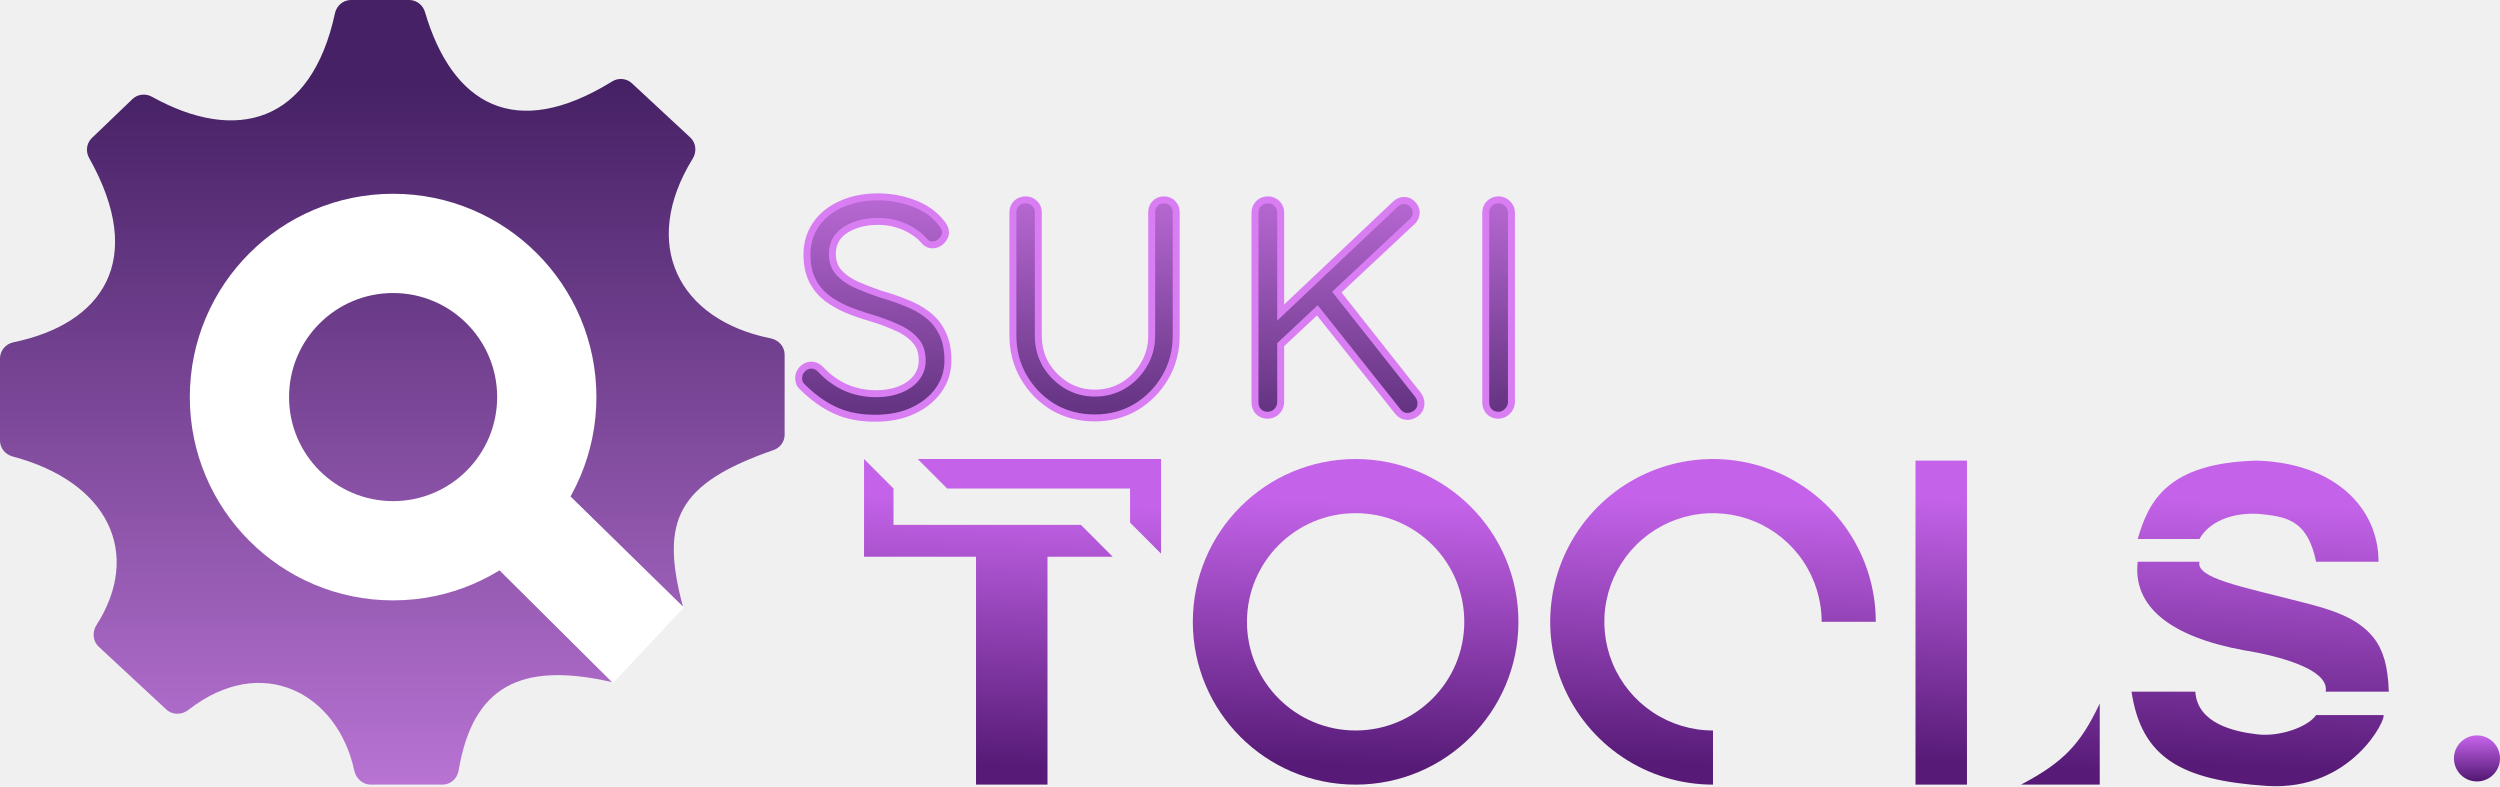
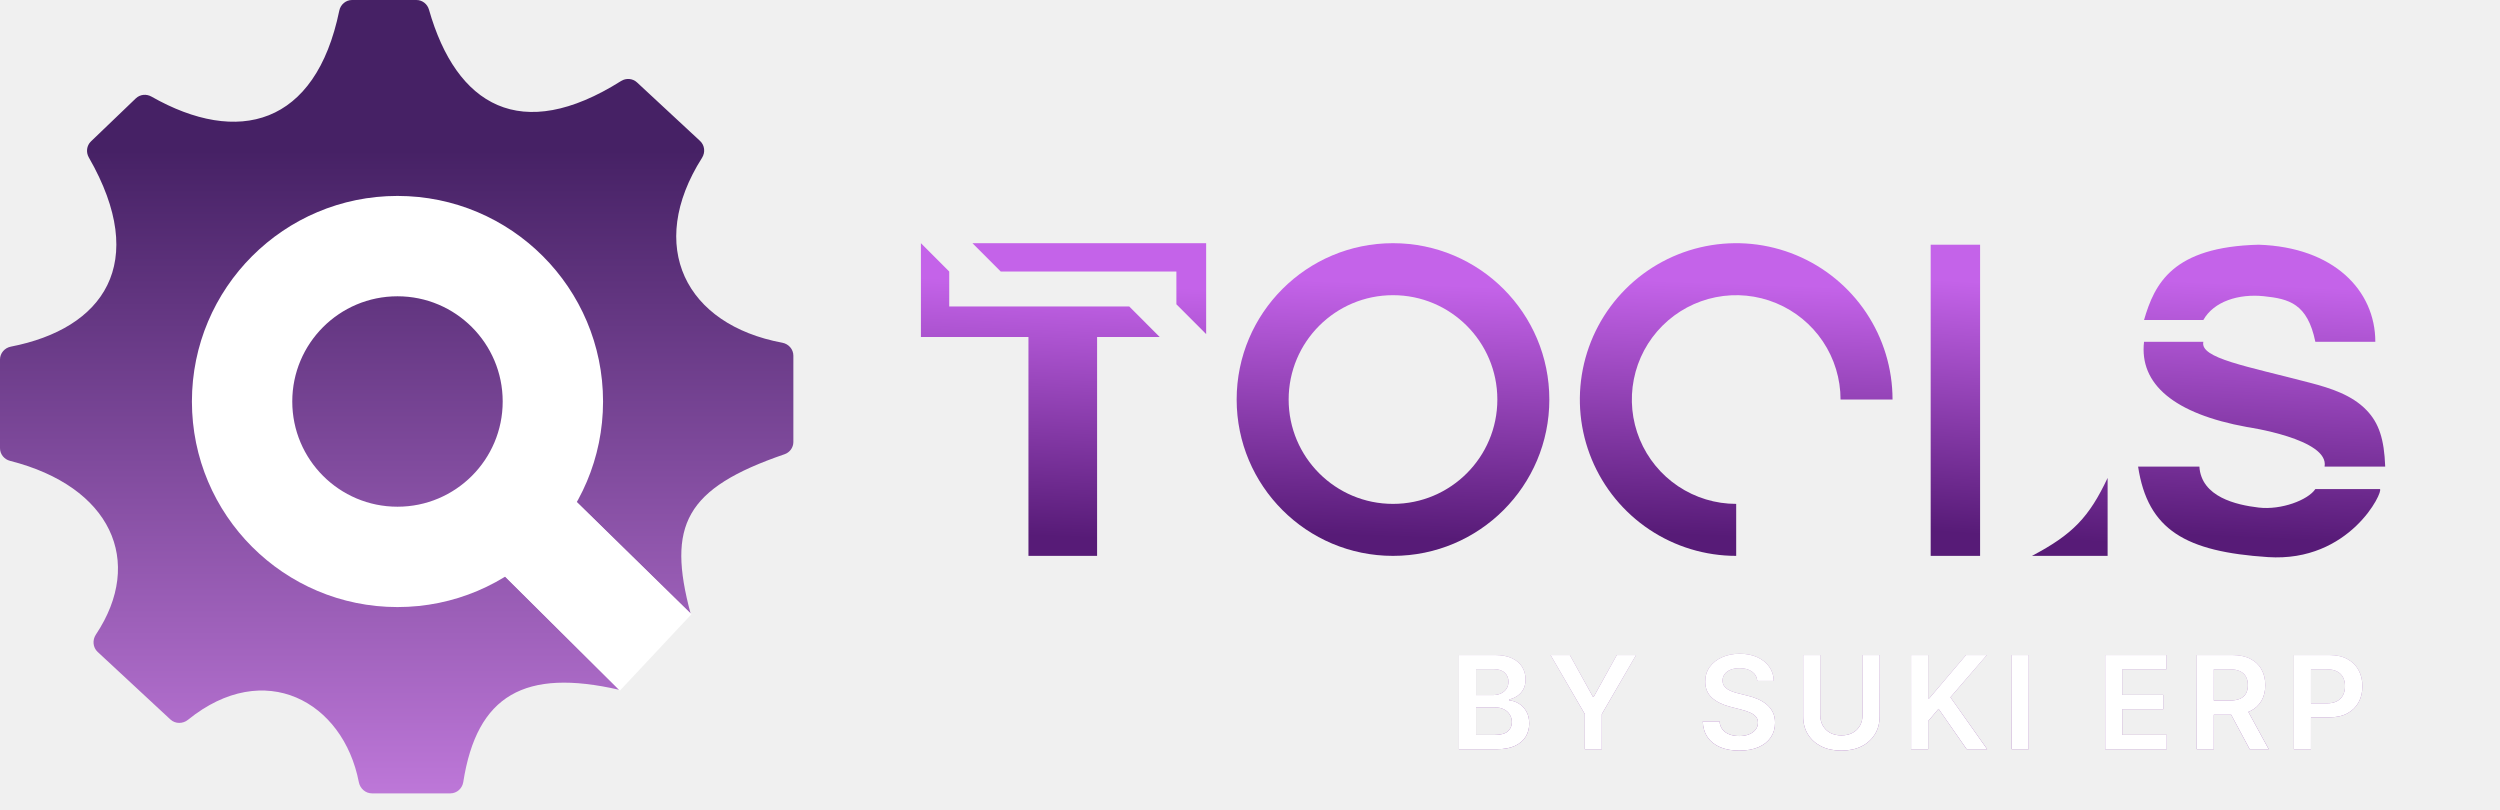
- <svg xmlns="http://www.w3.org/2000/svg" width="1574" height="495" viewBox="0 0 1574 495" fill="none">
-   <circle cx="1559.5" cy="477.5" r="14.5" fill="url(#paint0_linear_1391_125)" />
-   <path d="M956 391.5C956 448.109 910.109 494 853.5 494C796.891 494 751 448.109 751 391.5C751 334.891 796.891 289 853.5 289C910.109 289 956 334.891 956 391.5ZM785.087 391.5C785.087 429.283 815.717 459.913 853.5 459.913C891.283 459.913 921.913 429.283 921.913 391.5C921.913 353.717 891.283 323.087 853.5 323.087C815.717 323.087 785.087 353.717 785.087 391.5Z" fill="url(#paint1_linear_1391_125)" />
-   <path d="M1181 391.5C1181 371.227 1174.99 351.41 1163.73 334.554C1152.46 317.698 1136.45 304.56 1117.73 296.802C1099 289.044 1078.39 287.015 1058.5 290.97C1038.62 294.924 1020.36 304.687 1006.02 319.022C991.687 333.356 981.924 351.62 977.97 371.503C974.015 391.386 976.044 411.996 983.802 430.725C991.56 449.454 1004.7 465.463 1021.55 476.726C1038.41 487.988 1058.23 494 1078.5 494L1078.5 459.913C1064.97 459.913 1051.74 455.901 1040.49 448.383C1029.24 440.866 1020.47 430.181 1015.29 417.681C1010.12 405.18 1008.76 391.424 1011.4 378.153C1014.04 364.882 1020.56 352.692 1030.12 343.125C1039.69 333.557 1051.88 327.041 1065.15 324.401C1078.42 321.762 1092.18 323.117 1104.68 328.295C1117.18 333.473 1127.87 342.241 1135.38 353.492C1142.9 364.742 1146.91 377.969 1146.91 391.5H1181Z" fill="url(#paint2_linear_1391_125)" />
-   <path d="M587.05 247.5C579.45 247.6 572.85 246.4 567.25 243.9C561.65 241.4 556.3 237.65 551.2 232.65C550.7 232.25 550.25 231.75 549.85 231.15C549.55 230.55 549.4 229.85 549.4 229.05C549.4 227.85 549.85 226.75 550.75 225.75C551.75 224.75 552.85 224.25 554.05 224.25C555.25 224.25 556.35 224.75 557.35 225.75C561.25 229.95 565.65 233.15 570.55 235.35C575.55 237.55 580.9 238.65 586.6 238.65C591.4 238.65 595.65 237.9 599.35 236.4C603.15 234.9 606.15 232.75 608.35 229.95C610.55 227.15 611.65 223.9 611.65 220.2C611.65 215.6 610.4 211.9 607.9 209.1C605.4 206.2 602.1 203.85 598 202.05C593.9 200.15 589.35 198.45 584.35 196.95C580.25 195.75 576.35 194.4 572.65 192.9C568.95 191.3 565.65 189.4 562.75 187.2C559.85 184.9 557.6 182.1 556 178.8C554.4 175.5 553.6 171.5 553.6 166.8C553.6 161.5 555 156.8 557.8 152.7C560.6 148.6 564.55 145.4 569.65 143.1C574.85 140.7 580.85 139.5 587.65 139.5C593.55 139.5 599.2 140.5 604.6 142.5C610.1 144.5 614.45 147.45 617.65 151.35C619.15 152.95 619.9 154.4 619.9 155.7C619.9 156.7 619.4 157.7 618.4 158.7C617.4 159.7 616.3 160.2 615.1 160.2C614.1 160.2 613.25 159.85 612.55 159.15C610.85 157.05 608.7 155.2 606.1 153.6C603.5 151.9 600.6 150.6 597.4 149.7C594.3 148.8 591.05 148.35 587.65 148.35C582.95 148.35 578.7 149.1 574.9 150.6C571.2 152 568.25 154.05 566.05 156.75C563.95 159.45 562.9 162.7 562.9 166.5C562.9 170.7 564.1 174.15 566.5 176.85C568.9 179.55 572.05 181.8 575.95 183.6C579.85 185.3 584 186.9 588.4 188.4C592.7 189.6 596.8 191 600.7 192.6C604.7 194.1 608.2 196 611.2 198.3C614.3 200.6 616.7 203.5 618.4 207C620.2 210.5 621.1 214.9 621.1 220.2C621.1 225.3 619.65 229.9 616.75 234C613.85 238.1 609.85 241.35 604.75 243.75C599.75 246.15 593.85 247.4 587.05 247.5ZM731.579 141C732.979 141 734.079 141.45 734.879 142.35C735.679 143.15 736.079 144.2 736.079 145.5V207.6C736.079 215 734.329 221.7 730.829 227.7C727.329 233.7 722.629 238.5 716.729 242.1C710.829 245.6 704.179 247.35 696.779 247.35C689.379 247.35 682.679 245.6 676.679 242.1C670.779 238.5 666.079 233.7 662.579 227.7C659.079 221.7 657.329 215 657.329 207.6V145.5C657.329 144.2 657.729 143.15 658.529 142.35C659.429 141.45 660.629 141 662.129 141C663.329 141 664.379 141.45 665.279 142.35C666.179 143.15 666.629 144.2 666.629 145.5V207.6C666.629 213.4 667.979 218.6 670.679 223.2C673.479 227.8 677.179 231.5 681.779 234.3C686.379 237 691.379 238.35 696.779 238.35C702.379 238.35 707.479 237 712.079 234.3C716.679 231.5 720.329 227.8 723.029 223.2C725.829 218.6 727.229 213.4 727.229 207.6V145.5C727.229 144.2 727.629 143.15 728.429 142.35C729.229 141.45 730.279 141 731.579 141ZM854.262 246.6C852.962 246.6 851.862 246.05 850.962 244.95L808.362 191.4L815.412 184.35L858.312 238.65C859.012 239.65 859.362 240.7 859.362 241.8C859.362 243.4 858.762 244.6 857.562 245.4C856.462 246.2 855.362 246.6 854.262 246.6ZM852.612 141.3C853.812 141.3 854.812 141.75 855.612 142.65C856.512 143.55 856.962 144.55 856.962 145.65C856.962 146.85 856.512 147.9 855.612 148.8L787.512 212.55L786.312 202.35L849.312 142.8C850.312 141.8 851.412 141.3 852.612 141.3ZM783.912 246C782.512 246 781.362 245.55 780.462 244.65C779.662 243.75 779.262 242.65 779.262 241.35V145.65C779.262 144.35 779.712 143.25 780.612 142.35C781.512 141.45 782.662 141 784.062 141C785.362 141 786.462 141.45 787.362 142.35C788.262 143.25 788.712 144.35 788.712 145.65V241.35C788.612 242.65 788.112 243.75 787.212 244.65C786.312 245.55 785.212 246 783.912 246ZM904.933 241.35C904.833 242.65 904.283 243.75 903.283 244.65C902.383 245.55 901.333 246 900.133 246C898.733 246 897.583 245.55 896.683 244.65C895.883 243.75 895.483 242.65 895.483 241.35V145.65C895.483 144.35 895.933 143.25 896.833 142.35C897.733 141.45 898.883 141 900.283 141C901.483 141 902.533 141.45 903.433 142.35C904.433 143.25 904.933 144.35 904.933 145.65V241.35Z" fill="url(#paint_suki_purple)" stroke="#d97df3" stroke-width="7" stroke-linejoin="round" paint-order="stroke fill" transform="translate(727,193) scale(1.25) translate(-727,-193)" />
-   <path d="M1238.4 290H1206V494H1238.4V290Z" fill="url(#paint3_linear_1391_125)" />
-   <path d="M1322 494H1272.4C1299.17 479.91 1309.87 468.627 1322 442.9V494Z" fill="url(#paint4_linear_1391_125)" />
-   <path d="M1497.52 353.65H1458.21C1453.02 328.537 1440.93 325.506 1424.51 323.774C1408.1 322.042 1391.67 327.087 1384.77 339.361H1345.89C1352.8 315.547 1364.57 291.387 1421.06 290C1470.16 291.591 1497.52 319.877 1497.52 353.65Z" fill="url(#paint5_linear_1391_125)" />
-   <path d="M1384.77 353.65H1345.89C1342.69 381.486 1365.76 400.847 1413.28 409.507C1413.28 409.507 1467.55 417.345 1464.26 435.486H1504C1503.44 419.462 1500.61 409.475 1494.5 401.629C1484.29 388.527 1467 383.684 1450.92 379.527C1410.98 369.201 1382.43 364.077 1384.77 353.65Z" fill="url(#paint6_linear_1391_125)" />
-   <path d="M1500.54 450.208H1458.21C1453.32 457.47 1435.74 464.064 1421.06 462.332C1406.37 460.6 1383.47 455.404 1382.18 435.486H1342C1348.33 477.159 1373.3 491.25 1427.1 494.807C1480.91 498.364 1503.03 451.636 1500.54 450.208Z" fill="url(#paint7_linear_1391_125)" />
-   <path d="M731 289H577.784L596.341 307.593H711.491V329.047L731 348.593V289Z" fill="url(#paint8_linear_1391_125)" />
-   <path d="M544 289L562.557 307.593V330.477H625.366H680.562L700.547 350.5H659.5V494H625.366H614.5V350.5H544V289Z" fill="url(#paint9_linear_1391_125)" />
-   <path d="M385.5 429.5L314.5 359C331.878 340.645 341.622 330.855 359 312.5L430 382C415.412 327.562 426.331 304.455 487.107 283.32C491.195 281.899 494 278.071 494 273.743V223.255C494 218.243 490.256 214.047 485.342 213.06C426.852 201.318 402.928 153.742 436.163 99.817C438.791 95.554 438.261 89.957 434.592 86.549L397.814 52.399C394.409 49.237 389.28 48.869 385.328 51.314C324.265 89.097 284.74 65.862 267.552 7.551C266.255 3.15 262.281 0 257.692 0H220.954C216.073 0 211.935 3.552 210.904 8.323C195.872 77.904 148.489 90.29 95.692 60.927C91.708 58.712 86.702 59.205 83.412 62.361L57.833 86.903C54.431 90.168 53.802 95.358 56.116 99.466C92.506 164.075 64.368 203.924 8.5 215.49C3.651 216.494 0 220.664 0 225.615V277.404C0 282.125 3.331 286.172 7.894 287.383C68.754 303.546 89.392 348.763 60.736 393.544C57.957 397.885 58.384 403.678 62.162 407.186L104.718 446.703C108.546 450.257 114.457 450.196 118.574 446.983C165.171 410.623 212.68 436.773 223.057 485.194C224.122 490.161 228.335 494 233.416 494H278.599C283.673 494 287.909 490.167 288.748 485.162C297.633 432.201 327.604 416.212 385.5 429.5Z" fill="url(#paint10_linear_1391_125)" />
-   <path d="M375.5 250C375.5 320.692 318.192 378 247.5 378C176.808 378 119.5 320.692 119.5 250C119.5 179.308 176.808 122 247.5 122C318.192 122 375.5 179.308 375.5 250ZM181.987 250C181.987 286.182 211.318 315.513 247.5 315.513C283.682 315.513 313.013 286.182 313.013 250C313.013 213.818 283.682 184.487 247.5 184.487C211.318 184.487 181.987 213.818 181.987 250Z" fill="white" />
-   <path d="M386 430L314 358.5L358.5 312L430.5 382.5L386 430Z" fill="white" />
+ <svg xmlns="http://www.w3.org/2000/svg" width="1960" height="635" viewBox="0 0 1960 635" fill="none">
+   <g transform="translate(-120 0) translate(1635 547.5) scale(1.45) translate(-1635 -547.5)">
+     <path d="M1379.02 574.996V524.087H1398.51C1402.19 524.087 1405.25 524.667 1407.68 525.827C1410.14 526.971 1411.97 528.537 1413.18 530.525C1414.4 532.514 1415.02 534.768 1415.02 537.287C1415.02 539.358 1414.62 541.131 1413.82 542.606C1413.03 544.065 1411.96 545.249 1410.62 546.161C1409.27 547.072 1407.77 547.727 1406.12 548.125V548.622C1407.92 548.721 1409.65 549.276 1411.31 550.287C1412.99 551.282 1414.35 552.69 1415.41 554.513C1416.47 556.336 1417 558.54 1417 561.125C1417 563.76 1416.37 566.13 1415.09 568.235C1413.81 570.323 1411.89 571.972 1409.32 573.181C1406.75 574.391 1403.52 574.996 1399.63 574.996H1379.02ZM1388.24 567.29H1398.16C1401.51 567.29 1403.92 566.652 1405.4 565.376C1406.89 564.083 1407.63 562.426 1407.63 560.404C1407.63 558.896 1407.26 557.538 1406.51 556.328C1405.77 555.101 1404.71 554.14 1403.33 553.444C1401.96 552.732 1400.32 552.375 1398.41 552.375H1388.24V567.29ZM1388.24 545.738H1397.37C1398.96 545.738 1400.39 545.448 1401.67 544.868C1402.94 544.272 1403.95 543.435 1404.67 542.358C1405.42 541.264 1405.79 539.971 1405.79 538.48C1405.79 536.508 1405.1 534.884 1403.71 533.608C1402.33 532.332 1400.28 531.694 1397.57 531.694H1388.24V545.738ZM1428.55 524.087H1438.96L1451.42 546.608H1451.91L1464.37 524.087H1474.78L1456.26 556.005V574.996H1447.07V556.005L1428.55 524.087ZM1540.34 538.082C1540.11 535.911 1539.13 534.221 1537.41 533.011C1535.7 531.801 1533.48 531.196 1530.75 531.196C1528.83 531.196 1527.18 531.486 1525.8 532.066C1524.43 532.646 1523.37 533.434 1522.65 534.428C1521.92 535.422 1521.54 536.557 1521.53 537.833C1521.53 538.894 1521.77 539.814 1522.25 540.593C1522.75 541.372 1523.42 542.034 1524.26 542.581C1525.11 543.112 1526.04 543.559 1527.07 543.924C1528.1 544.288 1529.13 544.595 1530.18 544.843L1534.95 546.037C1536.87 546.484 1538.72 547.089 1540.49 547.851C1542.28 548.614 1543.88 549.575 1545.29 550.735C1546.72 551.895 1547.84 553.295 1548.67 554.936C1549.5 556.576 1549.91 558.499 1549.91 560.703C1549.91 563.686 1549.15 566.312 1547.63 568.583C1546.1 570.837 1543.9 572.601 1541.02 573.877C1538.15 575.137 1534.68 575.767 1530.6 575.767C1526.64 575.767 1523.2 575.154 1520.28 573.927C1517.38 572.701 1515.11 570.911 1513.47 568.558C1511.85 566.205 1510.97 563.338 1510.84 559.957H1519.91C1520.04 561.73 1520.59 563.205 1521.55 564.382C1522.51 565.558 1523.76 566.437 1525.31 567.017C1526.86 567.597 1528.6 567.887 1530.53 567.887C1532.53 567.887 1534.29 567.588 1535.8 566.992C1537.32 566.379 1538.51 565.533 1539.38 564.456C1540.24 563.363 1540.68 562.087 1540.69 560.628C1540.68 559.302 1540.29 558.209 1539.52 557.347C1538.76 556.469 1537.69 555.739 1536.32 555.159C1534.96 554.563 1533.37 554.033 1531.54 553.569L1525.75 552.077C1521.56 551 1518.25 549.368 1515.81 547.18C1513.39 544.976 1512.18 542.051 1512.18 538.405C1512.18 535.406 1512.99 532.779 1514.62 530.525C1516.26 528.271 1518.49 526.523 1521.3 525.28C1524.12 524.021 1527.31 523.391 1530.87 523.391C1534.49 523.391 1537.65 524.021 1540.37 525.28C1543.1 526.523 1545.25 528.255 1546.81 530.475C1548.37 532.68 1549.17 535.215 1549.22 538.082H1540.34ZM1597.23 524.087H1606.45V557.347C1606.45 560.993 1605.59 564.199 1603.87 566.967C1602.16 569.734 1599.76 571.897 1596.66 573.455C1593.56 574.996 1589.94 575.767 1585.79 575.767C1581.63 575.767 1578 574.996 1574.91 573.455C1571.81 571.897 1569.4 569.734 1567.7 566.967C1565.99 564.199 1565.14 560.993 1565.14 557.347V524.087H1574.36V556.576C1574.36 558.698 1574.82 560.587 1575.75 562.244C1576.7 563.901 1578.02 565.202 1579.73 566.147C1581.44 567.075 1583.46 567.539 1585.79 567.539C1588.13 567.539 1590.15 567.075 1591.86 566.147C1593.58 565.202 1594.91 563.901 1595.84 562.244C1596.76 560.587 1597.23 558.698 1597.23 556.576V524.087ZM1623.47 574.996V524.087H1632.7V547.478H1633.32L1653.18 524.087H1664.44L1644.75 546.931L1664.61 574.996H1653.53L1638.34 553.171L1632.7 559.833V574.996H1623.47ZM1687.07 524.087V574.996H1677.85V524.087H1687.07ZM1728.42 574.996V524.087H1761.53V531.818H1737.64V545.639H1759.82V553.37H1737.64V567.265H1761.73V574.996H1728.42ZM1777.94 574.996V524.087H1797.03C1800.94 524.087 1804.22 524.766 1806.87 526.125C1809.54 527.484 1811.56 529.39 1812.91 531.843C1814.29 534.279 1814.98 537.121 1814.98 540.369C1814.98 543.634 1814.28 546.467 1812.89 548.87C1811.51 551.257 1809.48 553.105 1806.8 554.414C1804.11 555.706 1800.82 556.353 1796.91 556.353H1783.31V548.696H1795.66C1797.95 548.696 1799.82 548.382 1801.28 547.752C1802.74 547.105 1803.82 546.169 1804.51 544.943C1805.23 543.7 1805.58 542.175 1805.58 540.369C1805.58 538.563 1805.23 537.021 1804.51 535.745C1803.8 534.453 1802.71 533.475 1801.26 532.812C1799.8 532.133 1797.92 531.793 1795.61 531.793H1787.16V574.996H1777.94ZM1804.24 551.928L1816.84 574.996H1806.55L1794.17 551.928H1804.24ZM1830.47 574.996V524.087H1849.56C1853.47 524.087 1856.75 524.816 1859.4 526.275C1862.07 527.733 1864.08 529.738 1865.44 532.29C1866.82 534.826 1867.5 537.709 1867.5 540.941C1867.5 544.205 1866.82 547.105 1865.44 549.641C1864.07 552.176 1862.04 554.173 1859.35 555.632C1856.67 557.074 1853.36 557.794 1849.43 557.794H1836.78V550.213H1848.19C1850.48 550.213 1852.35 549.815 1853.81 549.02C1855.27 548.224 1856.34 547.13 1857.04 545.738C1857.75 544.346 1858.11 542.747 1858.11 540.941C1858.11 539.134 1857.75 537.543 1857.04 536.168C1856.34 534.792 1855.26 533.724 1853.78 532.961C1852.33 532.182 1850.44 531.793 1848.14 531.793H1839.69V574.996H1830.47Z" fill="url(#paint_theme_purple_0)" />
+     <path d="M1379.02 574.996V524.087H1398.51C1402.19 524.087 1405.25 524.667 1407.68 525.827C1410.14 526.971 1411.97 528.537 1413.18 530.525C1414.4 532.514 1415.02 534.768 1415.02 537.287C1415.02 539.358 1414.62 541.131 1413.82 542.606C1413.03 544.065 1411.96 545.249 1410.62 546.161C1409.27 547.072 1407.77 547.727 1406.12 548.125V548.622C1407.92 548.721 1409.65 549.276 1411.31 550.287C1412.99 551.282 1414.35 552.69 1415.41 554.513C1416.47 556.336 1417 558.54 1417 561.125C1417 563.76 1416.37 566.13 1415.09 568.235C1413.81 570.323 1411.89 571.972 1409.32 573.181C1406.75 574.391 1403.52 574.996 1399.63 574.996H1379.02ZM1388.24 567.29H1398.16C1401.51 567.29 1403.92 566.652 1405.4 565.376C1406.89 564.083 1407.63 562.426 1407.63 560.404C1407.63 558.896 1407.26 557.538 1406.51 556.328C1405.77 555.101 1404.71 554.14 1403.33 553.444C1401.96 552.732 1400.32 552.375 1398.41 552.375H1388.24V567.29ZM1388.24 545.738H1397.37C1398.96 545.738 1400.39 545.448 1401.67 544.868C1402.94 544.272 1403.95 543.435 1404.67 542.358C1405.42 541.264 1405.79 539.971 1405.79 538.48C1405.79 536.508 1405.1 534.884 1403.71 533.608C1402.33 532.332 1400.28 531.694 1397.57 531.694H1388.24V545.738ZM1428.55 524.087H1438.96L1451.42 546.608H1451.91L1464.37 524.087H1474.78L1456.26 556.005V574.996H1447.07V556.005L1428.55 524.087ZM1540.34 538.082C1540.11 535.911 1539.13 534.221 1537.41 533.011C1535.7 531.801 1533.48 531.196 1530.75 531.196C1528.83 531.196 1527.18 531.486 1525.8 532.066C1524.43 532.646 1523.37 533.434 1522.65 534.428C1521.92 535.422 1521.54 536.557 1521.53 537.833C1521.53 538.894 1521.77 539.814 1522.25 540.593C1522.75 541.372 1523.42 542.034 1524.26 542.581C1525.11 543.112 1526.04 543.559 1527.07 543.924C1528.1 544.288 1529.13 544.595 1530.18 544.843L1534.95 546.037C1536.87 546.484 1538.72 547.089 1540.49 547.851C1542.28 548.614 1543.88 549.575 1545.29 550.735C1546.72 551.895 1547.84 553.295 1548.67 554.936C1549.5 556.576 1549.91 558.499 1549.91 560.703C1549.91 563.686 1549.15 566.312 1547.63 568.583C1546.1 570.837 1543.9 572.601 1541.02 573.877C1538.15 575.137 1534.68 575.767 1530.6 575.767C1526.64 575.767 1523.2 575.154 1520.28 573.927C1517.38 572.701 1515.11 570.911 1513.47 568.558C1511.85 566.205 1510.97 563.338 1510.84 559.957H1519.91C1520.04 561.73 1520.59 563.205 1521.55 564.382C1522.51 565.558 1523.76 566.437 1525.31 567.017C1526.86 567.597 1528.6 567.887 1530.53 567.887C1532.53 567.887 1534.29 567.588 1535.8 566.992C1537.32 566.379 1538.51 565.533 1539.38 564.456C1540.24 563.363 1540.68 562.087 1540.69 560.628C1540.68 559.302 1540.29 558.209 1539.52 557.347C1538.76 556.469 1537.69 555.739 1536.32 555.159C1534.96 554.563 1533.37 554.033 1531.54 553.569L1525.75 552.077C1521.56 551 1518.25 549.368 1515.81 547.18C1513.39 544.976 1512.18 542.051 1512.18 538.405C1512.18 535.406 1512.99 532.779 1514.62 530.525C1516.26 528.271 1518.49 526.523 1521.3 525.28C1524.12 524.021 1527.31 523.391 1530.87 523.391C1534.49 523.391 1537.65 524.021 1540.37 525.28C1543.1 526.523 1545.25 528.255 1546.81 530.475C1548.37 532.68 1549.17 535.215 1549.22 538.082H1540.34ZM1597.23 524.087H1606.45V557.347C1606.45 560.993 1605.59 564.199 1603.87 566.967C1602.16 569.734 1599.76 571.897 1596.66 573.455C1593.56 574.996 1589.94 575.767 1585.79 575.767C1581.63 575.767 1578 574.996 1574.91 573.455C1571.81 571.897 1569.4 569.734 1567.7 566.967C1565.99 564.199 1565.14 560.993 1565.14 557.347V524.087H1574.36V556.576C1574.36 558.698 1574.82 560.587 1575.75 562.244C1576.7 563.901 1578.02 565.202 1579.73 566.147C1581.44 567.075 1583.46 567.539 1585.79 567.539C1588.13 567.539 1590.15 567.075 1591.86 566.147C1593.58 565.202 1594.91 563.901 1595.84 562.244C1596.76 560.587 1597.23 558.698 1597.23 556.576V524.087ZM1623.47 574.996V524.087H1632.7V547.478H1633.32L1653.18 524.087H1664.44L1644.75 546.931L1664.61 574.996H1653.53L1638.34 553.171L1632.7 559.833V574.996H1623.47ZM1687.07 524.087V574.996H1677.85V524.087H1687.07ZM1728.42 574.996V524.087H1761.53V531.818H1737.64V545.639H1759.82V553.37H1737.64V567.265H1761.73V574.996H1728.42ZM1777.94 574.996V524.087H1797.03C1800.94 524.087 1804.22 524.766 1806.87 526.125C1809.54 527.484 1811.56 529.39 1812.91 531.843C1814.29 534.279 1814.98 537.121 1814.98 540.369C1814.98 543.634 1814.28 546.467 1812.89 548.87C1811.51 551.257 1809.48 553.105 1806.8 554.414C1804.11 555.706 1800.82 556.353 1796.91 556.353H1783.31V548.696H1795.66C1797.95 548.696 1799.82 548.382 1801.28 547.752C1802.74 547.105 1803.82 546.169 1804.51 544.943C1805.23 543.7 1805.58 542.175 1805.58 540.369C1805.58 538.563 1805.23 537.021 1804.51 535.745C1803.8 534.453 1802.71 533.475 1801.26 532.812C1799.8 532.133 1797.92 531.793 1795.61 531.793H1787.16V574.996H1777.94ZM1804.24 551.928L1816.84 574.996H1806.55L1794.17 551.928H1804.24ZM1830.47 574.996V524.087H1849.56C1853.47 524.087 1856.75 524.816 1859.4 526.275C1862.07 527.733 1864.08 529.738 1865.44 532.29C1866.82 534.826 1867.5 537.709 1867.5 540.941C1867.5 544.205 1866.82 547.105 1865.44 549.641C1864.07 552.176 1862.04 554.173 1859.35 555.632C1856.67 557.074 1853.36 557.794 1849.43 557.794H1836.78V550.213H1848.19C1850.48 550.213 1852.35 549.815 1853.81 549.02C1855.27 548.224 1856.34 547.13 1857.04 545.738C1857.75 544.346 1858.11 542.747 1858.11 540.941C1858.11 539.134 1857.75 537.543 1857.04 536.168C1856.34 534.792 1855.26 533.724 1853.78 532.961C1852.33 532.182 1850.44 531.793 1848.14 531.793H1839.69V574.996H1830.47Z" fill="white" />
+   </g>
+   <path d="M1214.68 313.233C1214.68 380.928 1159.81 435.806 1092.11 435.806C1024.42 435.806 969.539 380.928 969.539 313.233C969.539 245.538 1024.42 190.66 1092.11 190.66C1159.81 190.66 1214.68 245.538 1214.68 313.233ZM1010.3 313.233C1010.3 358.416 1046.93 395.044 1092.11 395.044C1137.29 395.044 1173.92 358.416 1173.92 313.233C1173.92 268.05 1137.29 231.422 1092.11 231.422C1046.93 231.422 1010.3 268.05 1010.3 313.233Z" fill="url(#paint_theme_purple_1)" />
+   <path d="M1483.75 313.233C1483.75 288.99 1476.56 265.292 1463.09 245.135C1449.62 224.978 1430.48 209.268 1408.08 199.99C1385.68 190.713 1361.04 188.286 1337.26 193.015C1313.48 197.745 1291.64 209.419 1274.5 226.561C1257.36 243.703 1245.69 265.543 1240.96 289.32C1236.23 313.097 1238.65 337.742 1247.93 360.14C1257.21 382.537 1272.92 401.68 1293.08 415.149C1313.23 428.617 1336.93 435.806 1361.17 435.806L1361.17 395.044C1344.99 395.044 1329.18 390.246 1315.72 381.256C1302.27 372.267 1291.78 359.49 1285.59 344.541C1279.4 329.592 1277.78 313.142 1280.94 297.273C1284.09 281.403 1291.88 266.826 1303.33 255.384C1314.77 243.943 1329.34 236.151 1345.21 232.994C1361.08 229.838 1377.53 231.458 1392.48 237.65C1407.43 243.842 1420.21 254.328 1429.2 267.782C1438.19 281.235 1442.99 297.052 1442.99 313.233H1483.75Z" fill="url(#paint_theme_purple_2)" />
+   <path d="M1552.39 191.852H1513.65V435.802H1552.39V191.852Z" fill="url(#paint_theme_purple_3)" />
+   <path d="M1652.37 435.802H1593.05C1625.06 418.952 1637.85 405.459 1652.37 374.695V435.802Z" fill="url(#paint_theme_purple_4)" />
+   <path d="M1862.25 267.967H1815.24C1809.04 237.935 1794.57 234.31 1774.94 232.239C1755.31 230.168 1735.67 236.202 1727.42 250.88H1680.92C1689.19 222.401 1703.27 193.51 1770.81 191.852C1829.53 193.754 1862.25 227.579 1862.25 267.967Z" fill="url(#paint_theme_purple_5)" />
+   <path d="M1727.42 267.967H1680.92C1677.1 301.253 1704.69 324.406 1761.51 334.762C1761.51 334.762 1826.41 344.135 1822.47 365.829H1870C1869.23 344.058 1864.98 331.607 1855.43 321.641C1843.93 309.648 1827.33 304.363 1811.26 300.144C1761.03 286.957 1724.54 280.843 1727.42 267.967Z" fill="url(#paint_theme_purple_6)" />
+   <path d="M1865.87 383.434H1815.24C1809.4 392.118 1788.38 400.003 1770.81 397.932C1753.25 395.861 1725.87 389.647 1724.32 365.829H1676.27C1683.84 415.662 1713.7 432.513 1778.04 436.766C1842.39 441.02 1868.84 385.141 1865.87 383.434Z" fill="url(#paint_theme_purple_7)" />
+   <path d="M945.621 190.66H762.4L784.591 212.894H922.291V238.549L945.621 261.923V190.66Z" fill="url(#paint_theme_purple_8)" />
+   <path d="M722 190.66L744.191 212.894V240.259H819.301H885.306L909.204 264.204H860.119V435.806H819.301H806.306V264.204H722V190.66Z" fill="url(#paint_theme_purple_9)" />
+   <path d="M485.387 540.787L395.99 452.02C417.871 428.91 430.139 416.582 452.02 393.472L541.417 480.98C522.907 411.908 537.012 382.896 615.101 356.116C619.195 354.712 622 350.881 622 346.553V278.834C622 273.822 618.27 269.617 613.343 268.7C537.358 254.559 506.323 193.119 550.394 123.736C553.079 119.509 552.529 113.925 548.859 110.517L499.385 64.577C495.98 61.415 490.832 61.051 486.901 63.529C408.346 113.05 357.797 82.959 336.309 7.545C335.051 3.132 331.074 0 326.486 0H276.015C271.134 0 266.988 3.548 266.005 8.329C247.432 98.617 186.447 114.263 118.722 75.721C114.76 73.466 109.763 73.974 106.473 77.13L71.307 110.871C67.904 114.135 67.283 119.351 69.632 123.439C117.482 206.697 80.825 257.698 8.503 271.767C3.643 272.713 0 276.891 0 281.842V351.38C0 356.1 3.314 360.152 7.889 361.315C87.008 381.418 113.488 439.966 75.183 497.49C72.326 501.781 72.765 507.581 76.542 511.089L133.609 564.079C137.436 567.633 143.346 567.593 147.405 564.306C207.397 515.729 269.132 550.104 281.315 613.174C282.278 618.163 286.505 622 291.586 622H353.093C358.167 622 362.413 618.166 363.196 613.153C373.904 544.649 411.665 523.868 485.387 540.787Z" fill="url(#paint_theme_purple_10)" />
+   <path d="M486.015 541.419L395.359 451.392L451.39 392.844L542.046 481.611L486.015 541.419Z" fill="white" />
+   <path d="M472.793 314.775C472.793 403.785 400.636 475.941 311.627 475.941C222.617 475.941 150.461 403.785 150.461 314.775C150.461 225.766 222.617 153.609 311.627 153.609C400.636 153.609 472.793 225.766 472.793 314.775ZM229.139 314.775C229.139 360.332 266.07 397.263 311.627 397.263C357.183 397.263 394.114 360.332 394.114 314.775C394.114 269.219 357.183 232.288 311.627 232.288C266.07 232.288 229.139 269.219 229.139 314.775Z" fill="white" />
  <defs>
-     <linearGradient id="paint0_linear_1391_125" x1="1559.5" y1="463" x2="1559.5" y2="492" gradientUnits="userSpaceOnUse">
-       <stop stop-color="#C765EC" />
-       <stop offset="1" stop-color="#511771" />
+     <linearGradient id="paint_theme_purple_0" x1="1622.5" y1="506.996" x2="1622.5" y2="591.996" gradientUnits="userSpaceOnUse">
+       <stop stop-color="#B790C6" />
+       <stop offset="1" stop-color="#7B289C" />
    </linearGradient>
-     <linearGradient id="paint1_linear_1391_125" x1="852.326" y1="481.561" x2="861.589" y2="225.631" gradientUnits="userSpaceOnUse">
+     <linearGradient id="paint_theme_purple_1" x1="1090.71" y1="420.931" x2="1101.79" y2="114.881" gradientUnits="userSpaceOnUse">
      <stop stop-color="#571B77" />
      <stop offset="0.649" stop-color="#C463E9" />
    </linearGradient>
-     <linearGradient id="paint2_linear_1391_125" x1="1077.33" y1="481.561" x2="1086.59" y2="225.631" gradientUnits="userSpaceOnUse">
+     <linearGradient id="paint_theme_purple_2" x1="1359.77" y1="420.931" x2="1370.85" y2="114.881" gradientUnits="userSpaceOnUse">
      <stop stop-color="#571B77" />
      <stop offset="0.649" stop-color="#C463E9" />
    </linearGradient>
-     <linearGradient id="paint3_linear_1391_125" x1="1263.34" y1="481.621" x2="1279.5" y2="227.635" gradientUnits="userSpaceOnUse">
+     <linearGradient id="paint_theme_purple_3" x1="1582.21" y1="420.999" x2="1601.55" y2="117.274" gradientUnits="userSpaceOnUse">
      <stop stop-color="#571B77" />
      <stop offset="0.649" stop-color="#C463E9" />
    </linearGradient>
-     <linearGradient id="paint4_linear_1391_125" x1="1263.34" y1="481.621" x2="1279.5" y2="227.635" gradientUnits="userSpaceOnUse">
+     <linearGradient id="paint_theme_purple_4" x1="1582.21" y1="420.999" x2="1601.55" y2="117.274" gradientUnits="userSpaceOnUse">
      <stop stop-color="#571B77" />
      <stop offset="0.649" stop-color="#C463E9" />
    </linearGradient>
-     <linearGradient id="paint5_linear_1391_125" x1="1422.07" y1="482.561" x2="1433.79" y2="226.832" gradientUnits="userSpaceOnUse">
+     <linearGradient id="paint_theme_purple_5" x1="1772.03" y1="422.122" x2="1786.03" y2="116.313" gradientUnits="userSpaceOnUse">
      <stop stop-color="#571B77" />
      <stop offset="0.649" stop-color="#C463E9" />
    </linearGradient>
-     <linearGradient id="paint6_linear_1391_125" x1="1422.07" y1="482.561" x2="1433.79" y2="226.832" gradientUnits="userSpaceOnUse">
+     <linearGradient id="paint_theme_purple_6" x1="1772.03" y1="422.122" x2="1786.03" y2="116.313" gradientUnits="userSpaceOnUse">
      <stop stop-color="#571B77" />
      <stop offset="0.649" stop-color="#C463E9" />
    </linearGradient>
-     <linearGradient id="paint7_linear_1391_125" x1="1422.07" y1="482.561" x2="1433.79" y2="226.832" gradientUnits="userSpaceOnUse">
+     <linearGradient id="paint_theme_purple_7" x1="1772.03" y1="422.122" x2="1786.03" y2="116.313" gradientUnits="userSpaceOnUse">
      <stop stop-color="#571B77" />
      <stop offset="0.649" stop-color="#C463E9" />
    </linearGradient>
-     <linearGradient id="paint8_linear_1391_125" x1="636.429" y1="481.561" x2="646.581" y2="225.698" gradientUnits="userSpaceOnUse">
+     <linearGradient id="paint_theme_purple_8" x1="832.529" y1="420.931" x2="844.67" y2="114.962" gradientUnits="userSpaceOnUse">
      <stop stop-color="#571B77" />
      <stop offset="0.649" stop-color="#C463E9" />
    </linearGradient>
-     <linearGradient id="paint9_linear_1391_125" x1="636.429" y1="481.561" x2="646.581" y2="225.698" gradientUnits="userSpaceOnUse">
+     <linearGradient id="paint_theme_purple_9" x1="832.529" y1="420.931" x2="844.67" y2="114.962" gradientUnits="userSpaceOnUse">
      <stop stop-color="#571B77" />
      <stop offset="0.649" stop-color="#C463E9" />
    </linearGradient>
-     <linearGradient id="paint10_linear_1391_125" x1="247" y1="53" x2="247" y2="881" gradientUnits="userSpaceOnUse">
+     <linearGradient id="paint_theme_purple_10" x1="311" y1="117.727" x2="311" y2="1025.54" gradientUnits="userSpaceOnUse">
      <stop stop-color="#462165" />
      <stop offset="0.55" stop-color="#BC76D7" />
      <stop offset="1" stop-color="#BFECFF" />
    </linearGradient>
-     <linearGradient id="paint_suki_purple" x1="731.5" y1="96" x2="731.5" y2="284" gradientUnits="userSpaceOnUse">
-       <stop stop-color="#d97df3" />
-       <stop offset="1" stop-color="#462165" />
-     </linearGradient>
  </defs>
</svg>
